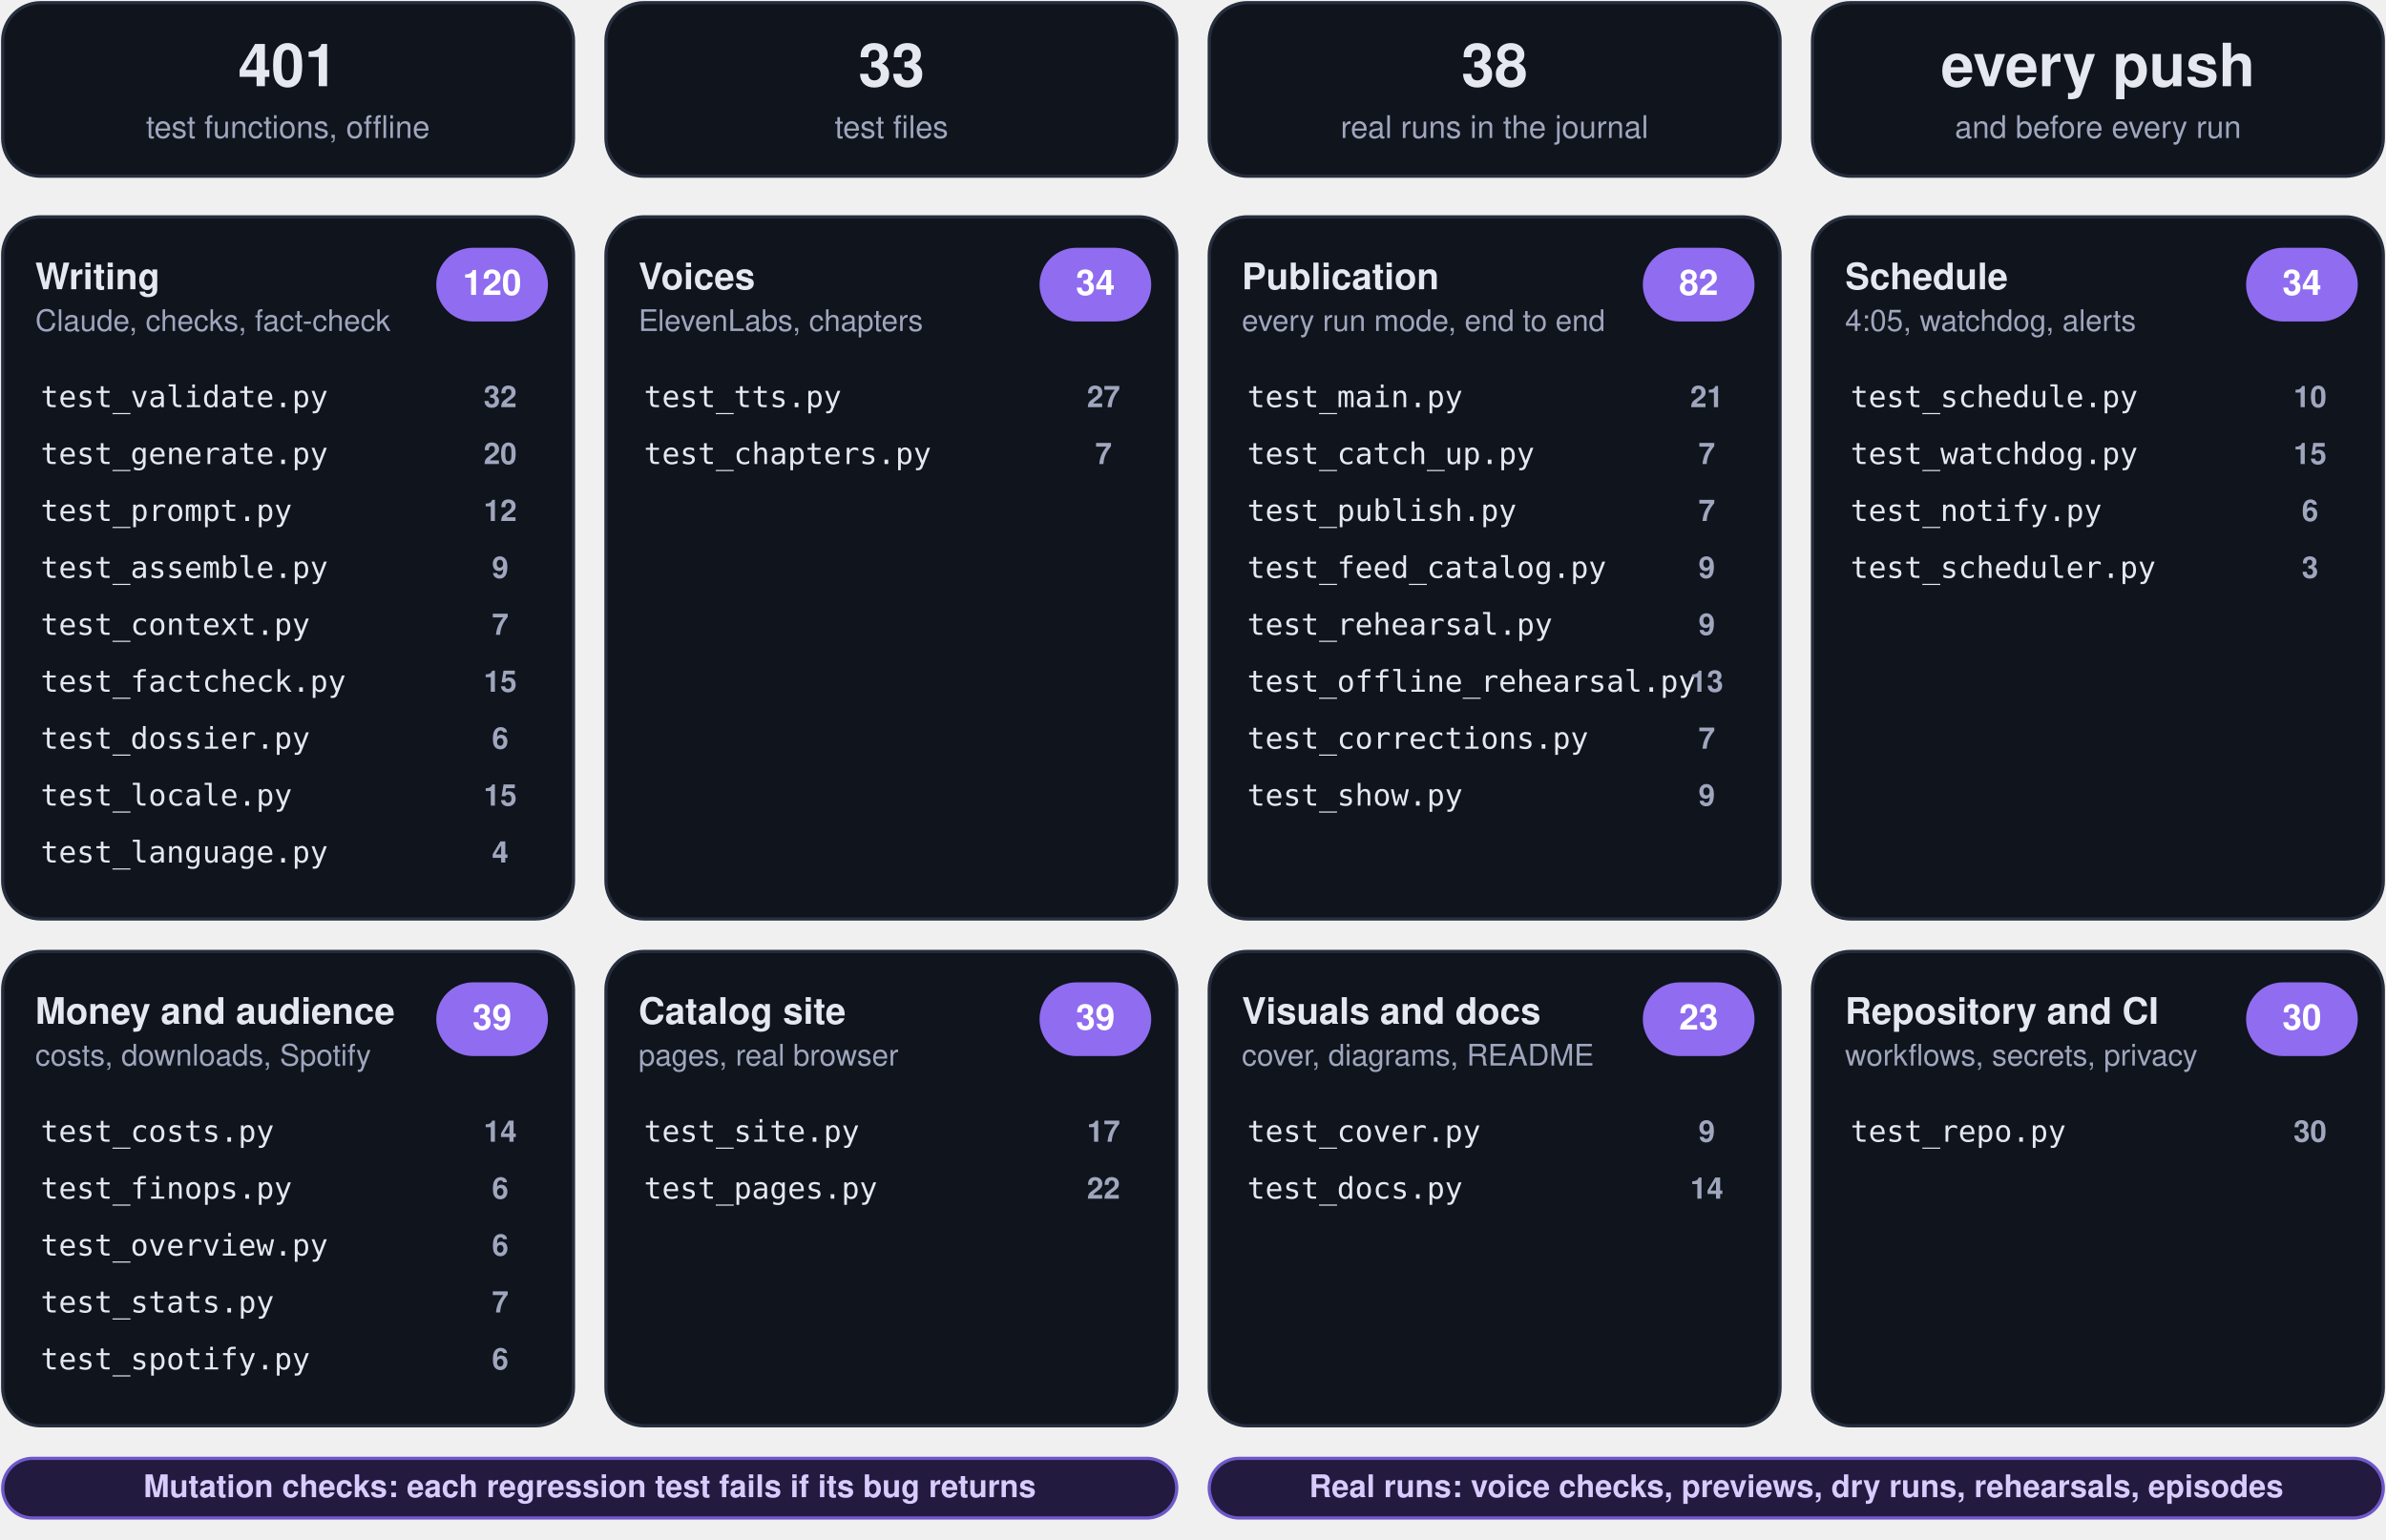
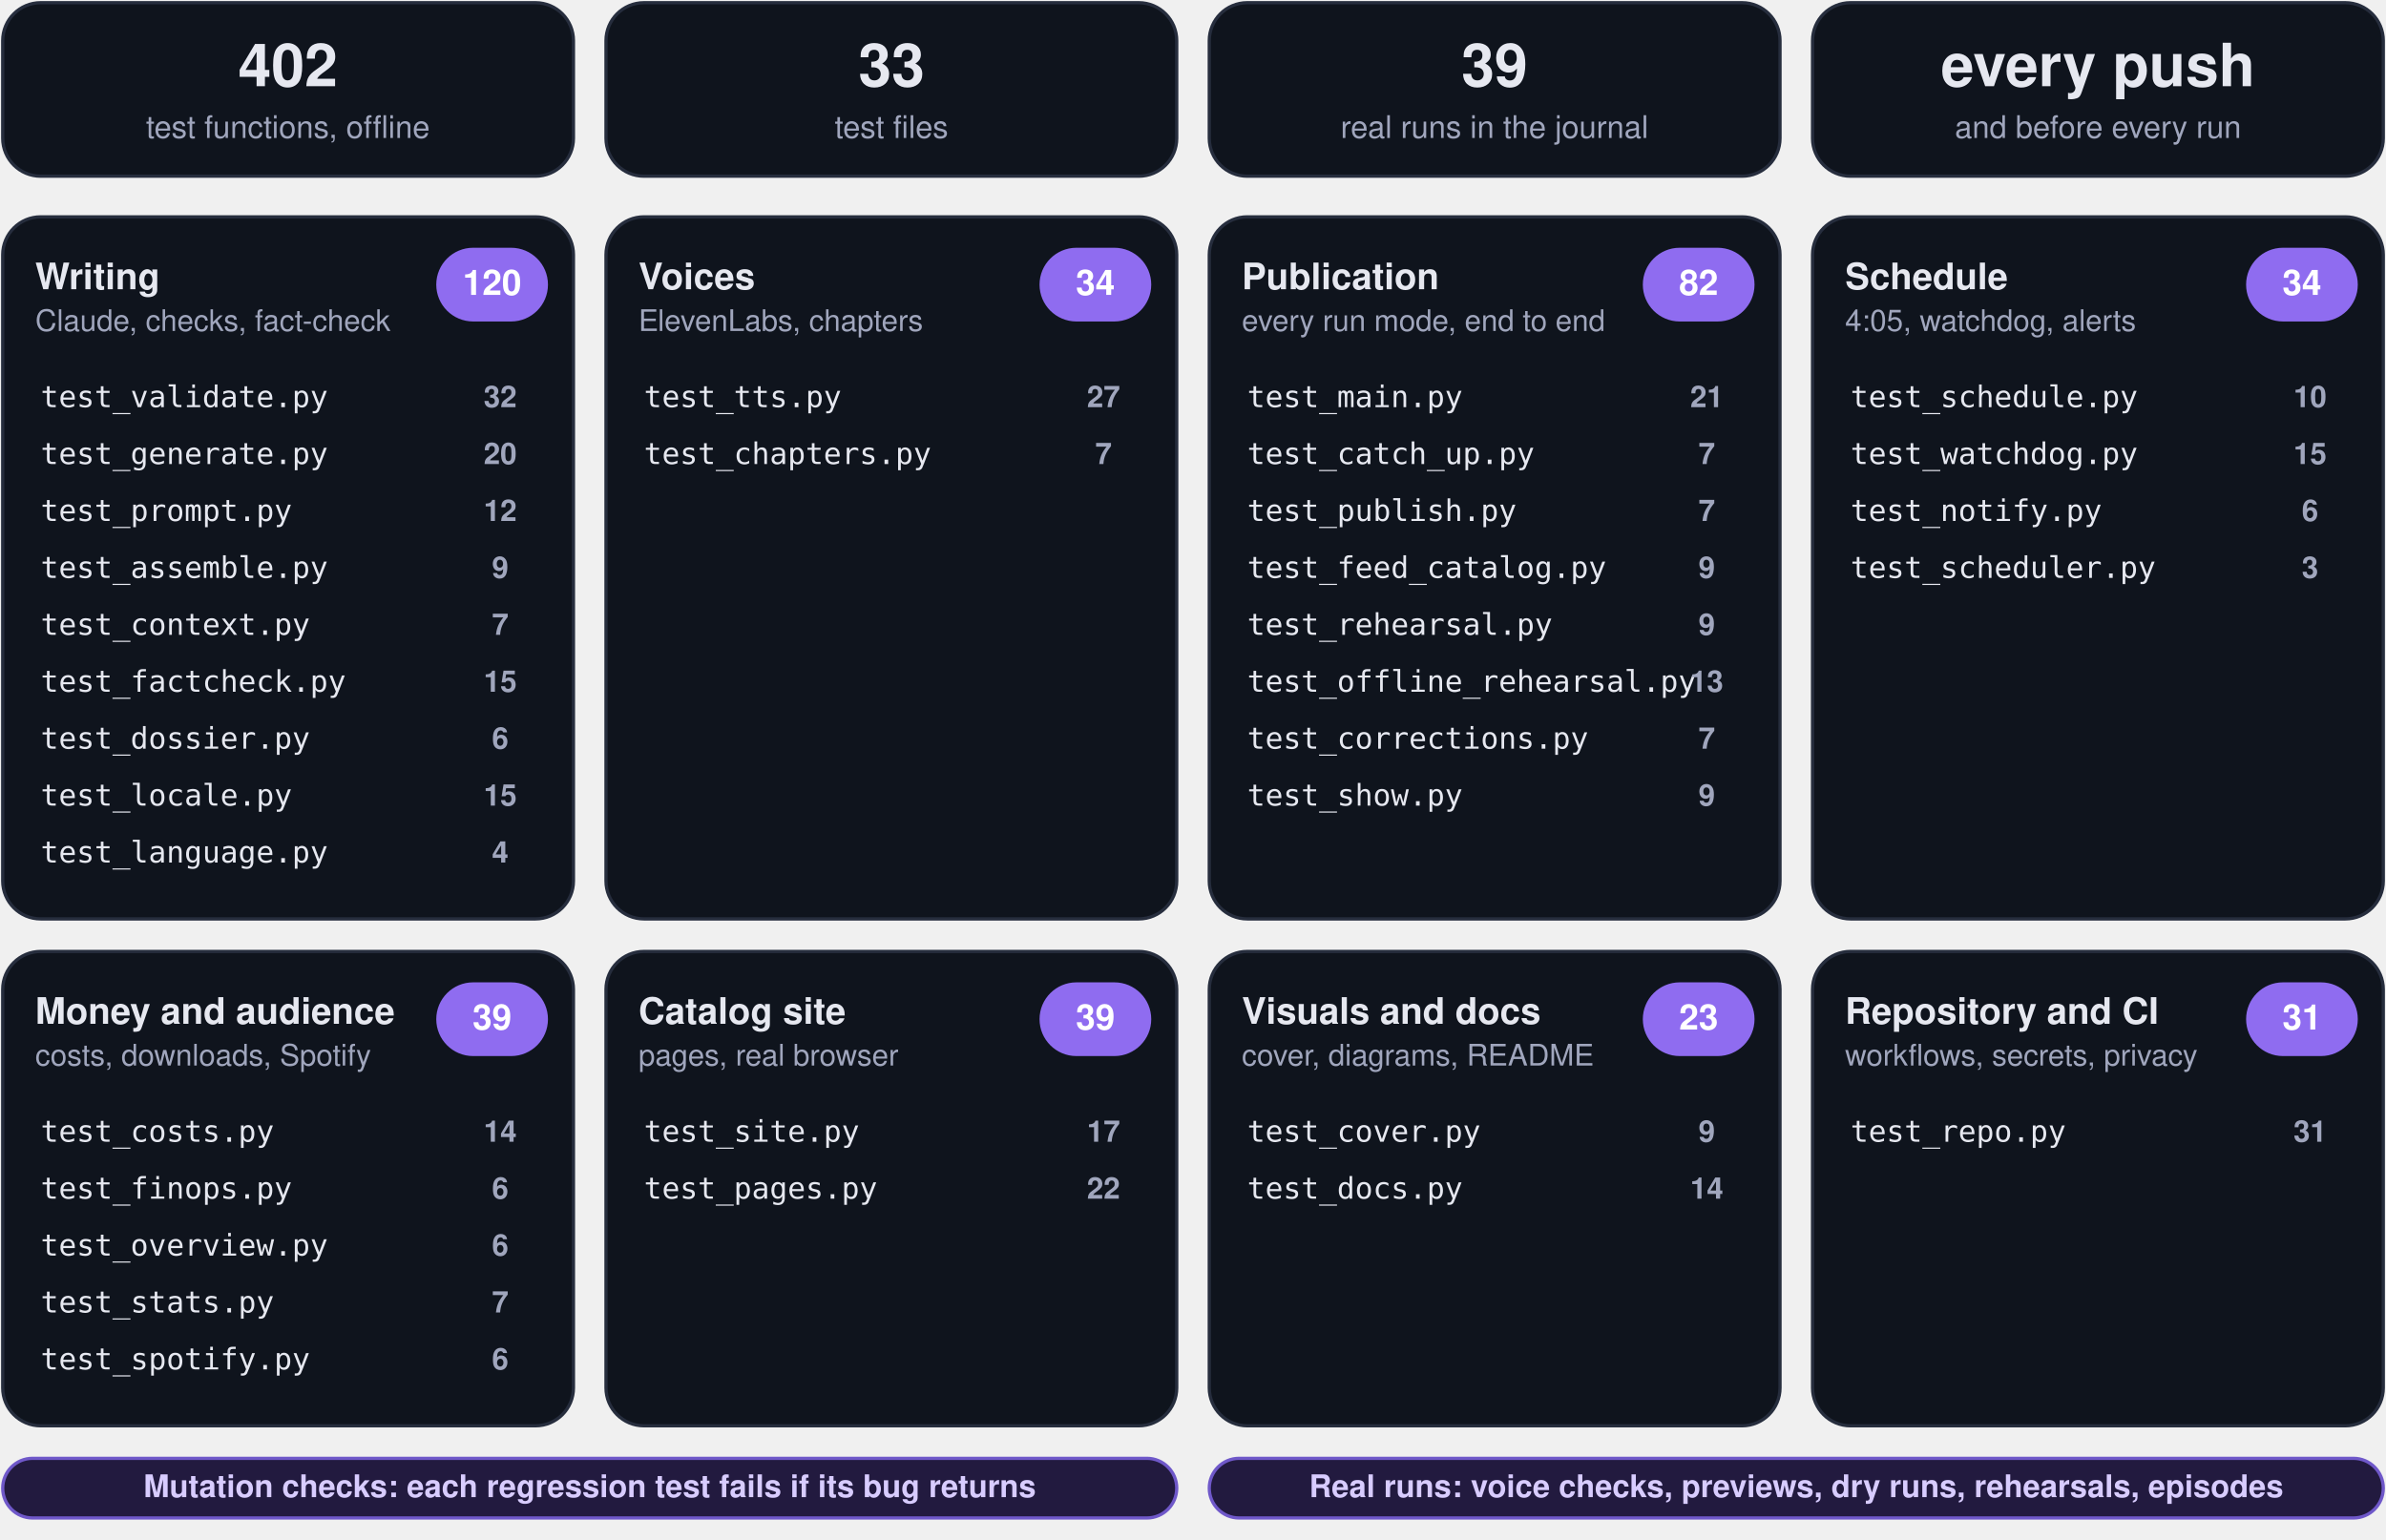
- <svg xmlns="http://www.w3.org/2000/svg" viewBox="0 0 880 568" width="880" height="568" role="img" aria-label="Test plan: 401 offline tests in 33 files">
+ <svg xmlns="http://www.w3.org/2000/svg" viewBox="0 0 880 568" width="880" height="568" role="img" aria-label="Test plan: 402 offline tests in 33 files">
  <g class="box">
    <rect x="1.0" y="1.0" width="210.5" height="64.0" rx="14" fill="#0f141d" stroke="#262d3d" stroke-width="1.2" class="frame" />
-     <text x="106.2" y="31.8" font-family="-apple-system, BlinkMacSystemFont, 'Segoe UI', Helvetica, Arial, sans-serif" font-size="22" font-weight="750" fill="#e6e8f0" text-anchor="middle">401</text>
+     <text x="106.2" y="31.8" font-family="-apple-system, BlinkMacSystemFont, 'Segoe UI', Helvetica, Arial, sans-serif" font-size="22" font-weight="750" fill="#e6e8f0" text-anchor="middle">402</text>
    <text x="106.2" y="50.9" font-family="-apple-system, BlinkMacSystemFont, 'Segoe UI', Helvetica, Arial, sans-serif" font-size="11.5" font-weight="500" fill="#a0a6bd" text-anchor="middle">test functions, offline</text>
  </g>
  <g class="box">
    <rect x="223.5" y="1.0" width="210.5" height="64.0" rx="14" fill="#0f141d" stroke="#262d3d" stroke-width="1.2" class="frame" />
    <text x="328.8" y="31.8" font-family="-apple-system, BlinkMacSystemFont, 'Segoe UI', Helvetica, Arial, sans-serif" font-size="22" font-weight="750" fill="#e6e8f0" text-anchor="middle">33</text>
    <text x="328.8" y="50.9" font-family="-apple-system, BlinkMacSystemFont, 'Segoe UI', Helvetica, Arial, sans-serif" font-size="11.5" font-weight="500" fill="#a0a6bd" text-anchor="middle">test files</text>
  </g>
  <g class="box">
    <rect x="446.0" y="1.0" width="210.5" height="64.0" rx="14" fill="#0f141d" stroke="#262d3d" stroke-width="1.2" class="frame" />
-     <text x="551.2" y="31.8" font-family="-apple-system, BlinkMacSystemFont, 'Segoe UI', Helvetica, Arial, sans-serif" font-size="22" font-weight="750" fill="#e6e8f0" text-anchor="middle">38</text>
+     <text x="551.2" y="31.8" font-family="-apple-system, BlinkMacSystemFont, 'Segoe UI', Helvetica, Arial, sans-serif" font-size="22" font-weight="750" fill="#e6e8f0" text-anchor="middle">39</text>
    <text x="551.2" y="50.9" font-family="-apple-system, BlinkMacSystemFont, 'Segoe UI', Helvetica, Arial, sans-serif" font-size="11.5" font-weight="500" fill="#a0a6bd" text-anchor="middle">real runs in the journal</text>
  </g>
  <g class="box">
    <rect x="668.5" y="1.0" width="210.5" height="64.0" rx="14" fill="#0f141d" stroke="#262d3d" stroke-width="1.2" class="frame" />
    <text x="773.8" y="31.8" font-family="-apple-system, BlinkMacSystemFont, 'Segoe UI', Helvetica, Arial, sans-serif" font-size="22" font-weight="750" fill="#e6e8f0" text-anchor="middle">every push</text>
    <text x="773.8" y="50.9" font-family="-apple-system, BlinkMacSystemFont, 'Segoe UI', Helvetica, Arial, sans-serif" font-size="11.5" font-weight="500" fill="#a0a6bd" text-anchor="middle">and before every run</text>
  </g>
  <rect x="1.0" y="80.0" width="210.5" height="259.0" rx="14" fill="#0f141d" stroke="#262d3d" stroke-width="1.2" />
  <g class="box">
    <rect x="9.0" y="90.0" width="152.5" height="40.0" rx="12" fill="none" stroke="none" stroke-width="1.2" class="frame" />
    <text x="13.0" y="106.7" font-family="-apple-system, BlinkMacSystemFont, 'Segoe UI', Helvetica, Arial, sans-serif" font-size="13.5" font-weight="700" fill="#e6e8f0" text-anchor="start">Writing</text>
    <text x="13.0" y="122.1" font-family="-apple-system, BlinkMacSystemFont, 'Segoe UI', Helvetica, Arial, sans-serif" font-size="11" font-weight="400" fill="#a0a6bd" text-anchor="start">Claude, checks, fact-check</text>
  </g>
  <g class="box">
    <rect x="161.5" y="92.0" width="40.0" height="26.0" rx="13" fill="#8f6cf0" stroke="#8f6cf0" stroke-width="1.2" class="frame" />
    <text x="181.5" y="108.8" font-family="-apple-system, BlinkMacSystemFont, 'Segoe UI', Helvetica, Arial, sans-serif" font-size="13" font-weight="700" fill="#ffffff" text-anchor="middle">120</text>
  </g>
  <g class="box">
    <rect x="11.0" y="138.0" width="190.5" height="18.0" rx="12" fill="none" stroke="none" stroke-width="1.2" class="frame" />
    <text x="15.0" y="150.2" font-family="ui-monospace, SFMono-Regular, Menlo, Consolas, monospace" font-size="11" font-weight="500" fill="#e6e8f0" text-anchor="start">test_validate.py</text>
  </g>
  <g class="box">
    <rect x="167.5" y="138.0" width="34.0" height="18.0" rx="12" fill="none" stroke="none" stroke-width="1.2" class="frame" />
    <text x="184.5" y="150.2" font-family="-apple-system, BlinkMacSystemFont, 'Segoe UI', Helvetica, Arial, sans-serif" font-size="11" font-weight="700" fill="#a0a6bd" text-anchor="middle">32</text>
  </g>
  <g class="box">
    <rect x="11.0" y="159.0" width="190.5" height="18.0" rx="12" fill="none" stroke="none" stroke-width="1.2" class="frame" />
    <text x="15.0" y="171.2" font-family="ui-monospace, SFMono-Regular, Menlo, Consolas, monospace" font-size="11" font-weight="500" fill="#e6e8f0" text-anchor="start">test_generate.py</text>
  </g>
  <g class="box">
    <rect x="167.5" y="159.0" width="34.0" height="18.0" rx="12" fill="none" stroke="none" stroke-width="1.2" class="frame" />
    <text x="184.5" y="171.2" font-family="-apple-system, BlinkMacSystemFont, 'Segoe UI', Helvetica, Arial, sans-serif" font-size="11" font-weight="700" fill="#a0a6bd" text-anchor="middle">20</text>
  </g>
  <g class="box">
    <rect x="11.0" y="180.0" width="190.5" height="18.0" rx="12" fill="none" stroke="none" stroke-width="1.2" class="frame" />
    <text x="15.0" y="192.2" font-family="ui-monospace, SFMono-Regular, Menlo, Consolas, monospace" font-size="11" font-weight="500" fill="#e6e8f0" text-anchor="start">test_prompt.py</text>
  </g>
  <g class="box">
    <rect x="167.5" y="180.0" width="34.0" height="18.0" rx="12" fill="none" stroke="none" stroke-width="1.2" class="frame" />
    <text x="184.5" y="192.2" font-family="-apple-system, BlinkMacSystemFont, 'Segoe UI', Helvetica, Arial, sans-serif" font-size="11" font-weight="700" fill="#a0a6bd" text-anchor="middle">12</text>
  </g>
  <g class="box">
    <rect x="11.0" y="201.0" width="190.5" height="18.0" rx="12" fill="none" stroke="none" stroke-width="1.2" class="frame" />
    <text x="15.0" y="213.2" font-family="ui-monospace, SFMono-Regular, Menlo, Consolas, monospace" font-size="11" font-weight="500" fill="#e6e8f0" text-anchor="start">test_assemble.py</text>
  </g>
  <g class="box">
    <rect x="167.5" y="201.0" width="34.0" height="18.0" rx="12" fill="none" stroke="none" stroke-width="1.2" class="frame" />
    <text x="184.5" y="213.2" font-family="-apple-system, BlinkMacSystemFont, 'Segoe UI', Helvetica, Arial, sans-serif" font-size="11" font-weight="700" fill="#a0a6bd" text-anchor="middle">9</text>
  </g>
  <g class="box">
    <rect x="11.0" y="222.0" width="190.5" height="18.0" rx="12" fill="none" stroke="none" stroke-width="1.2" class="frame" />
    <text x="15.0" y="234.2" font-family="ui-monospace, SFMono-Regular, Menlo, Consolas, monospace" font-size="11" font-weight="500" fill="#e6e8f0" text-anchor="start">test_context.py</text>
  </g>
  <g class="box">
    <rect x="167.5" y="222.0" width="34.0" height="18.0" rx="12" fill="none" stroke="none" stroke-width="1.2" class="frame" />
    <text x="184.5" y="234.2" font-family="-apple-system, BlinkMacSystemFont, 'Segoe UI', Helvetica, Arial, sans-serif" font-size="11" font-weight="700" fill="#a0a6bd" text-anchor="middle">7</text>
  </g>
  <g class="box">
    <rect x="11.0" y="243.0" width="190.5" height="18.0" rx="12" fill="none" stroke="none" stroke-width="1.2" class="frame" />
    <text x="15.0" y="255.2" font-family="ui-monospace, SFMono-Regular, Menlo, Consolas, monospace" font-size="11" font-weight="500" fill="#e6e8f0" text-anchor="start">test_factcheck.py</text>
  </g>
  <g class="box">
    <rect x="167.5" y="243.0" width="34.0" height="18.0" rx="12" fill="none" stroke="none" stroke-width="1.2" class="frame" />
    <text x="184.5" y="255.2" font-family="-apple-system, BlinkMacSystemFont, 'Segoe UI', Helvetica, Arial, sans-serif" font-size="11" font-weight="700" fill="#a0a6bd" text-anchor="middle">15</text>
  </g>
  <g class="box">
    <rect x="11.0" y="264.0" width="190.5" height="18.0" rx="12" fill="none" stroke="none" stroke-width="1.2" class="frame" />
    <text x="15.0" y="276.2" font-family="ui-monospace, SFMono-Regular, Menlo, Consolas, monospace" font-size="11" font-weight="500" fill="#e6e8f0" text-anchor="start">test_dossier.py</text>
  </g>
  <g class="box">
    <rect x="167.5" y="264.0" width="34.0" height="18.0" rx="12" fill="none" stroke="none" stroke-width="1.2" class="frame" />
    <text x="184.5" y="276.2" font-family="-apple-system, BlinkMacSystemFont, 'Segoe UI', Helvetica, Arial, sans-serif" font-size="11" font-weight="700" fill="#a0a6bd" text-anchor="middle">6</text>
  </g>
  <g class="box">
    <rect x="11.0" y="285.0" width="190.5" height="18.0" rx="12" fill="none" stroke="none" stroke-width="1.2" class="frame" />
    <text x="15.0" y="297.2" font-family="ui-monospace, SFMono-Regular, Menlo, Consolas, monospace" font-size="11" font-weight="500" fill="#e6e8f0" text-anchor="start">test_locale.py</text>
  </g>
  <g class="box">
    <rect x="167.5" y="285.0" width="34.0" height="18.0" rx="12" fill="none" stroke="none" stroke-width="1.2" class="frame" />
    <text x="184.5" y="297.2" font-family="-apple-system, BlinkMacSystemFont, 'Segoe UI', Helvetica, Arial, sans-serif" font-size="11" font-weight="700" fill="#a0a6bd" text-anchor="middle">15</text>
  </g>
  <g class="box">
    <rect x="11.0" y="306.0" width="190.5" height="18.0" rx="12" fill="none" stroke="none" stroke-width="1.2" class="frame" />
    <text x="15.0" y="318.2" font-family="ui-monospace, SFMono-Regular, Menlo, Consolas, monospace" font-size="11" font-weight="500" fill="#e6e8f0" text-anchor="start">test_language.py</text>
  </g>
  <g class="box">
    <rect x="167.5" y="306.0" width="34.0" height="18.0" rx="12" fill="none" stroke="none" stroke-width="1.2" class="frame" />
    <text x="184.5" y="318.2" font-family="-apple-system, BlinkMacSystemFont, 'Segoe UI', Helvetica, Arial, sans-serif" font-size="11" font-weight="700" fill="#a0a6bd" text-anchor="middle">4</text>
  </g>
  <rect x="223.5" y="80.0" width="210.5" height="259.0" rx="14" fill="#0f141d" stroke="#262d3d" stroke-width="1.2" />
  <g class="box">
    <rect x="231.5" y="90.0" width="152.5" height="40.0" rx="12" fill="none" stroke="none" stroke-width="1.2" class="frame" />
    <text x="235.5" y="106.7" font-family="-apple-system, BlinkMacSystemFont, 'Segoe UI', Helvetica, Arial, sans-serif" font-size="13.5" font-weight="700" fill="#e6e8f0" text-anchor="start">Voices</text>
    <text x="235.5" y="122.1" font-family="-apple-system, BlinkMacSystemFont, 'Segoe UI', Helvetica, Arial, sans-serif" font-size="11" font-weight="400" fill="#a0a6bd" text-anchor="start">ElevenLabs, chapters</text>
  </g>
  <g class="box">
    <rect x="384.0" y="92.0" width="40.0" height="26.0" rx="13" fill="#8f6cf0" stroke="#8f6cf0" stroke-width="1.2" class="frame" />
    <text x="404.0" y="108.8" font-family="-apple-system, BlinkMacSystemFont, 'Segoe UI', Helvetica, Arial, sans-serif" font-size="13" font-weight="700" fill="#ffffff" text-anchor="middle">34</text>
  </g>
  <g class="box">
    <rect x="233.5" y="138.0" width="190.5" height="18.0" rx="12" fill="none" stroke="none" stroke-width="1.2" class="frame" />
    <text x="237.5" y="150.2" font-family="ui-monospace, SFMono-Regular, Menlo, Consolas, monospace" font-size="11" font-weight="500" fill="#e6e8f0" text-anchor="start">test_tts.py</text>
  </g>
  <g class="box">
    <rect x="390.0" y="138.0" width="34.0" height="18.0" rx="12" fill="none" stroke="none" stroke-width="1.2" class="frame" />
    <text x="407.0" y="150.2" font-family="-apple-system, BlinkMacSystemFont, 'Segoe UI', Helvetica, Arial, sans-serif" font-size="11" font-weight="700" fill="#a0a6bd" text-anchor="middle">27</text>
  </g>
  <g class="box">
    <rect x="233.5" y="159.0" width="190.5" height="18.0" rx="12" fill="none" stroke="none" stroke-width="1.2" class="frame" />
    <text x="237.5" y="171.2" font-family="ui-monospace, SFMono-Regular, Menlo, Consolas, monospace" font-size="11" font-weight="500" fill="#e6e8f0" text-anchor="start">test_chapters.py</text>
  </g>
  <g class="box">
    <rect x="390.0" y="159.0" width="34.0" height="18.0" rx="12" fill="none" stroke="none" stroke-width="1.2" class="frame" />
    <text x="407.0" y="171.2" font-family="-apple-system, BlinkMacSystemFont, 'Segoe UI', Helvetica, Arial, sans-serif" font-size="11" font-weight="700" fill="#a0a6bd" text-anchor="middle">7</text>
  </g>
  <rect x="446.0" y="80.0" width="210.5" height="259.0" rx="14" fill="#0f141d" stroke="#262d3d" stroke-width="1.2" />
  <g class="box">
    <rect x="454.0" y="90.0" width="152.5" height="40.0" rx="12" fill="none" stroke="none" stroke-width="1.2" class="frame" />
    <text x="458.0" y="106.7" font-family="-apple-system, BlinkMacSystemFont, 'Segoe UI', Helvetica, Arial, sans-serif" font-size="13.5" font-weight="700" fill="#e6e8f0" text-anchor="start">Publication</text>
    <text x="458.0" y="122.1" font-family="-apple-system, BlinkMacSystemFont, 'Segoe UI', Helvetica, Arial, sans-serif" font-size="11" font-weight="400" fill="#a0a6bd" text-anchor="start">every run mode, end to end</text>
  </g>
  <g class="box">
    <rect x="606.5" y="92.0" width="40.0" height="26.0" rx="13" fill="#8f6cf0" stroke="#8f6cf0" stroke-width="1.2" class="frame" />
    <text x="626.5" y="108.8" font-family="-apple-system, BlinkMacSystemFont, 'Segoe UI', Helvetica, Arial, sans-serif" font-size="13" font-weight="700" fill="#ffffff" text-anchor="middle">82</text>
  </g>
  <g class="box">
    <rect x="456.0" y="138.0" width="190.5" height="18.0" rx="12" fill="none" stroke="none" stroke-width="1.2" class="frame" />
    <text x="460.0" y="150.2" font-family="ui-monospace, SFMono-Regular, Menlo, Consolas, monospace" font-size="11" font-weight="500" fill="#e6e8f0" text-anchor="start">test_main.py</text>
  </g>
  <g class="box">
    <rect x="612.5" y="138.0" width="34.0" height="18.0" rx="12" fill="none" stroke="none" stroke-width="1.2" class="frame" />
    <text x="629.5" y="150.2" font-family="-apple-system, BlinkMacSystemFont, 'Segoe UI', Helvetica, Arial, sans-serif" font-size="11" font-weight="700" fill="#a0a6bd" text-anchor="middle">21</text>
  </g>
  <g class="box">
    <rect x="456.0" y="159.0" width="190.5" height="18.0" rx="12" fill="none" stroke="none" stroke-width="1.2" class="frame" />
    <text x="460.0" y="171.2" font-family="ui-monospace, SFMono-Regular, Menlo, Consolas, monospace" font-size="11" font-weight="500" fill="#e6e8f0" text-anchor="start">test_catch_up.py</text>
  </g>
  <g class="box">
    <rect x="612.5" y="159.0" width="34.0" height="18.0" rx="12" fill="none" stroke="none" stroke-width="1.2" class="frame" />
    <text x="629.5" y="171.2" font-family="-apple-system, BlinkMacSystemFont, 'Segoe UI', Helvetica, Arial, sans-serif" font-size="11" font-weight="700" fill="#a0a6bd" text-anchor="middle">7</text>
  </g>
  <g class="box">
    <rect x="456.0" y="180.0" width="190.5" height="18.0" rx="12" fill="none" stroke="none" stroke-width="1.2" class="frame" />
    <text x="460.0" y="192.2" font-family="ui-monospace, SFMono-Regular, Menlo, Consolas, monospace" font-size="11" font-weight="500" fill="#e6e8f0" text-anchor="start">test_publish.py</text>
  </g>
  <g class="box">
    <rect x="612.5" y="180.0" width="34.0" height="18.0" rx="12" fill="none" stroke="none" stroke-width="1.2" class="frame" />
    <text x="629.5" y="192.2" font-family="-apple-system, BlinkMacSystemFont, 'Segoe UI', Helvetica, Arial, sans-serif" font-size="11" font-weight="700" fill="#a0a6bd" text-anchor="middle">7</text>
  </g>
  <g class="box">
    <rect x="456.0" y="201.0" width="190.5" height="18.0" rx="12" fill="none" stroke="none" stroke-width="1.2" class="frame" />
    <text x="460.0" y="213.2" font-family="ui-monospace, SFMono-Regular, Menlo, Consolas, monospace" font-size="11" font-weight="500" fill="#e6e8f0" text-anchor="start">test_feed_catalog.py</text>
  </g>
  <g class="box">
    <rect x="612.5" y="201.0" width="34.0" height="18.0" rx="12" fill="none" stroke="none" stroke-width="1.2" class="frame" />
    <text x="629.5" y="213.2" font-family="-apple-system, BlinkMacSystemFont, 'Segoe UI', Helvetica, Arial, sans-serif" font-size="11" font-weight="700" fill="#a0a6bd" text-anchor="middle">9</text>
  </g>
  <g class="box">
    <rect x="456.0" y="222.0" width="190.5" height="18.0" rx="12" fill="none" stroke="none" stroke-width="1.2" class="frame" />
    <text x="460.0" y="234.2" font-family="ui-monospace, SFMono-Regular, Menlo, Consolas, monospace" font-size="11" font-weight="500" fill="#e6e8f0" text-anchor="start">test_rehearsal.py</text>
  </g>
  <g class="box">
    <rect x="612.5" y="222.0" width="34.0" height="18.0" rx="12" fill="none" stroke="none" stroke-width="1.2" class="frame" />
    <text x="629.5" y="234.2" font-family="-apple-system, BlinkMacSystemFont, 'Segoe UI', Helvetica, Arial, sans-serif" font-size="11" font-weight="700" fill="#a0a6bd" text-anchor="middle">9</text>
  </g>
  <g class="box">
    <rect x="456.0" y="243.0" width="190.5" height="18.0" rx="12" fill="none" stroke="none" stroke-width="1.2" class="frame" />
    <text x="460.0" y="255.2" font-family="ui-monospace, SFMono-Regular, Menlo, Consolas, monospace" font-size="11" font-weight="500" fill="#e6e8f0" text-anchor="start">test_offline_rehearsal.py</text>
  </g>
  <g class="box">
    <rect x="612.5" y="243.0" width="34.0" height="18.0" rx="12" fill="none" stroke="none" stroke-width="1.2" class="frame" />
    <text x="629.5" y="255.2" font-family="-apple-system, BlinkMacSystemFont, 'Segoe UI', Helvetica, Arial, sans-serif" font-size="11" font-weight="700" fill="#a0a6bd" text-anchor="middle">13</text>
  </g>
  <g class="box">
    <rect x="456.0" y="264.0" width="190.5" height="18.0" rx="12" fill="none" stroke="none" stroke-width="1.2" class="frame" />
    <text x="460.0" y="276.2" font-family="ui-monospace, SFMono-Regular, Menlo, Consolas, monospace" font-size="11" font-weight="500" fill="#e6e8f0" text-anchor="start">test_corrections.py</text>
  </g>
  <g class="box">
    <rect x="612.5" y="264.0" width="34.0" height="18.0" rx="12" fill="none" stroke="none" stroke-width="1.2" class="frame" />
    <text x="629.5" y="276.2" font-family="-apple-system, BlinkMacSystemFont, 'Segoe UI', Helvetica, Arial, sans-serif" font-size="11" font-weight="700" fill="#a0a6bd" text-anchor="middle">7</text>
  </g>
  <g class="box">
    <rect x="456.0" y="285.0" width="190.5" height="18.0" rx="12" fill="none" stroke="none" stroke-width="1.2" class="frame" />
    <text x="460.0" y="297.2" font-family="ui-monospace, SFMono-Regular, Menlo, Consolas, monospace" font-size="11" font-weight="500" fill="#e6e8f0" text-anchor="start">test_show.py</text>
  </g>
  <g class="box">
    <rect x="612.5" y="285.0" width="34.0" height="18.0" rx="12" fill="none" stroke="none" stroke-width="1.2" class="frame" />
    <text x="629.5" y="297.2" font-family="-apple-system, BlinkMacSystemFont, 'Segoe UI', Helvetica, Arial, sans-serif" font-size="11" font-weight="700" fill="#a0a6bd" text-anchor="middle">9</text>
  </g>
  <rect x="668.5" y="80.0" width="210.5" height="259.0" rx="14" fill="#0f141d" stroke="#262d3d" stroke-width="1.2" />
  <g class="box">
    <rect x="676.5" y="90.0" width="152.5" height="40.0" rx="12" fill="none" stroke="none" stroke-width="1.2" class="frame" />
    <text x="680.5" y="106.7" font-family="-apple-system, BlinkMacSystemFont, 'Segoe UI', Helvetica, Arial, sans-serif" font-size="13.5" font-weight="700" fill="#e6e8f0" text-anchor="start">Schedule</text>
    <text x="680.5" y="122.1" font-family="-apple-system, BlinkMacSystemFont, 'Segoe UI', Helvetica, Arial, sans-serif" font-size="11" font-weight="400" fill="#a0a6bd" text-anchor="start">4:05, watchdog, alerts</text>
  </g>
  <g class="box">
    <rect x="829.0" y="92.0" width="40.0" height="26.0" rx="13" fill="#8f6cf0" stroke="#8f6cf0" stroke-width="1.2" class="frame" />
    <text x="849.0" y="108.8" font-family="-apple-system, BlinkMacSystemFont, 'Segoe UI', Helvetica, Arial, sans-serif" font-size="13" font-weight="700" fill="#ffffff" text-anchor="middle">34</text>
  </g>
  <g class="box">
    <rect x="678.5" y="138.0" width="190.5" height="18.0" rx="12" fill="none" stroke="none" stroke-width="1.2" class="frame" />
    <text x="682.5" y="150.2" font-family="ui-monospace, SFMono-Regular, Menlo, Consolas, monospace" font-size="11" font-weight="500" fill="#e6e8f0" text-anchor="start">test_schedule.py</text>
  </g>
  <g class="box">
    <rect x="835.0" y="138.0" width="34.0" height="18.0" rx="12" fill="none" stroke="none" stroke-width="1.2" class="frame" />
    <text x="852.0" y="150.2" font-family="-apple-system, BlinkMacSystemFont, 'Segoe UI', Helvetica, Arial, sans-serif" font-size="11" font-weight="700" fill="#a0a6bd" text-anchor="middle">10</text>
  </g>
  <g class="box">
    <rect x="678.5" y="159.0" width="190.5" height="18.0" rx="12" fill="none" stroke="none" stroke-width="1.2" class="frame" />
    <text x="682.5" y="171.2" font-family="ui-monospace, SFMono-Regular, Menlo, Consolas, monospace" font-size="11" font-weight="500" fill="#e6e8f0" text-anchor="start">test_watchdog.py</text>
  </g>
  <g class="box">
    <rect x="835.0" y="159.0" width="34.0" height="18.0" rx="12" fill="none" stroke="none" stroke-width="1.2" class="frame" />
    <text x="852.0" y="171.2" font-family="-apple-system, BlinkMacSystemFont, 'Segoe UI', Helvetica, Arial, sans-serif" font-size="11" font-weight="700" fill="#a0a6bd" text-anchor="middle">15</text>
  </g>
  <g class="box">
    <rect x="678.5" y="180.0" width="190.5" height="18.0" rx="12" fill="none" stroke="none" stroke-width="1.2" class="frame" />
    <text x="682.5" y="192.2" font-family="ui-monospace, SFMono-Regular, Menlo, Consolas, monospace" font-size="11" font-weight="500" fill="#e6e8f0" text-anchor="start">test_notify.py</text>
  </g>
  <g class="box">
    <rect x="835.0" y="180.0" width="34.0" height="18.0" rx="12" fill="none" stroke="none" stroke-width="1.2" class="frame" />
    <text x="852.0" y="192.2" font-family="-apple-system, BlinkMacSystemFont, 'Segoe UI', Helvetica, Arial, sans-serif" font-size="11" font-weight="700" fill="#a0a6bd" text-anchor="middle">6</text>
  </g>
  <g class="box">
    <rect x="678.5" y="201.0" width="190.5" height="18.0" rx="12" fill="none" stroke="none" stroke-width="1.2" class="frame" />
    <text x="682.5" y="213.2" font-family="ui-monospace, SFMono-Regular, Menlo, Consolas, monospace" font-size="11" font-weight="500" fill="#e6e8f0" text-anchor="start">test_scheduler.py</text>
  </g>
  <g class="box">
    <rect x="835.0" y="201.0" width="34.0" height="18.0" rx="12" fill="none" stroke="none" stroke-width="1.2" class="frame" />
    <text x="852.0" y="213.2" font-family="-apple-system, BlinkMacSystemFont, 'Segoe UI', Helvetica, Arial, sans-serif" font-size="11" font-weight="700" fill="#a0a6bd" text-anchor="middle">3</text>
  </g>
  <rect x="1.0" y="351.0" width="210.5" height="175.0" rx="14" fill="#0f141d" stroke="#262d3d" stroke-width="1.2" />
  <g class="box">
    <rect x="9.0" y="361.0" width="152.5" height="40.0" rx="12" fill="none" stroke="none" stroke-width="1.2" class="frame" />
    <text x="13.0" y="377.7" font-family="-apple-system, BlinkMacSystemFont, 'Segoe UI', Helvetica, Arial, sans-serif" font-size="13.5" font-weight="700" fill="#e6e8f0" text-anchor="start">Money and audience</text>
    <text x="13.0" y="393.1" font-family="-apple-system, BlinkMacSystemFont, 'Segoe UI', Helvetica, Arial, sans-serif" font-size="11" font-weight="400" fill="#a0a6bd" text-anchor="start">costs, downloads, Spotify</text>
  </g>
  <g class="box">
    <rect x="161.5" y="363.0" width="40.0" height="26.0" rx="13" fill="#8f6cf0" stroke="#8f6cf0" stroke-width="1.2" class="frame" />
    <text x="181.5" y="379.8" font-family="-apple-system, BlinkMacSystemFont, 'Segoe UI', Helvetica, Arial, sans-serif" font-size="13" font-weight="700" fill="#ffffff" text-anchor="middle">39</text>
  </g>
  <g class="box">
    <rect x="11.0" y="409.0" width="190.5" height="18.0" rx="12" fill="none" stroke="none" stroke-width="1.2" class="frame" />
    <text x="15.0" y="421.2" font-family="ui-monospace, SFMono-Regular, Menlo, Consolas, monospace" font-size="11" font-weight="500" fill="#e6e8f0" text-anchor="start">test_costs.py</text>
  </g>
  <g class="box">
    <rect x="167.5" y="409.0" width="34.0" height="18.0" rx="12" fill="none" stroke="none" stroke-width="1.2" class="frame" />
    <text x="184.5" y="421.2" font-family="-apple-system, BlinkMacSystemFont, 'Segoe UI', Helvetica, Arial, sans-serif" font-size="11" font-weight="700" fill="#a0a6bd" text-anchor="middle">14</text>
  </g>
  <g class="box">
    <rect x="11.0" y="430.0" width="190.5" height="18.0" rx="12" fill="none" stroke="none" stroke-width="1.2" class="frame" />
    <text x="15.0" y="442.2" font-family="ui-monospace, SFMono-Regular, Menlo, Consolas, monospace" font-size="11" font-weight="500" fill="#e6e8f0" text-anchor="start">test_finops.py</text>
  </g>
  <g class="box">
    <rect x="167.5" y="430.0" width="34.0" height="18.0" rx="12" fill="none" stroke="none" stroke-width="1.2" class="frame" />
    <text x="184.5" y="442.2" font-family="-apple-system, BlinkMacSystemFont, 'Segoe UI', Helvetica, Arial, sans-serif" font-size="11" font-weight="700" fill="#a0a6bd" text-anchor="middle">6</text>
  </g>
  <g class="box">
    <rect x="11.0" y="451.0" width="190.5" height="18.0" rx="12" fill="none" stroke="none" stroke-width="1.2" class="frame" />
    <text x="15.0" y="463.2" font-family="ui-monospace, SFMono-Regular, Menlo, Consolas, monospace" font-size="11" font-weight="500" fill="#e6e8f0" text-anchor="start">test_overview.py</text>
  </g>
  <g class="box">
    <rect x="167.5" y="451.0" width="34.0" height="18.0" rx="12" fill="none" stroke="none" stroke-width="1.2" class="frame" />
    <text x="184.5" y="463.2" font-family="-apple-system, BlinkMacSystemFont, 'Segoe UI', Helvetica, Arial, sans-serif" font-size="11" font-weight="700" fill="#a0a6bd" text-anchor="middle">6</text>
  </g>
  <g class="box">
    <rect x="11.0" y="472.0" width="190.5" height="18.0" rx="12" fill="none" stroke="none" stroke-width="1.2" class="frame" />
    <text x="15.0" y="484.2" font-family="ui-monospace, SFMono-Regular, Menlo, Consolas, monospace" font-size="11" font-weight="500" fill="#e6e8f0" text-anchor="start">test_stats.py</text>
  </g>
  <g class="box">
    <rect x="167.5" y="472.0" width="34.0" height="18.0" rx="12" fill="none" stroke="none" stroke-width="1.2" class="frame" />
    <text x="184.5" y="484.2" font-family="-apple-system, BlinkMacSystemFont, 'Segoe UI', Helvetica, Arial, sans-serif" font-size="11" font-weight="700" fill="#a0a6bd" text-anchor="middle">7</text>
  </g>
  <g class="box">
    <rect x="11.0" y="493.0" width="190.5" height="18.0" rx="12" fill="none" stroke="none" stroke-width="1.2" class="frame" />
    <text x="15.0" y="505.2" font-family="ui-monospace, SFMono-Regular, Menlo, Consolas, monospace" font-size="11" font-weight="500" fill="#e6e8f0" text-anchor="start">test_spotify.py</text>
  </g>
  <g class="box">
    <rect x="167.5" y="493.0" width="34.0" height="18.0" rx="12" fill="none" stroke="none" stroke-width="1.2" class="frame" />
    <text x="184.5" y="505.2" font-family="-apple-system, BlinkMacSystemFont, 'Segoe UI', Helvetica, Arial, sans-serif" font-size="11" font-weight="700" fill="#a0a6bd" text-anchor="middle">6</text>
  </g>
  <rect x="223.5" y="351.0" width="210.5" height="175.0" rx="14" fill="#0f141d" stroke="#262d3d" stroke-width="1.2" />
  <g class="box">
    <rect x="231.5" y="361.0" width="152.5" height="40.0" rx="12" fill="none" stroke="none" stroke-width="1.2" class="frame" />
    <text x="235.5" y="377.7" font-family="-apple-system, BlinkMacSystemFont, 'Segoe UI', Helvetica, Arial, sans-serif" font-size="13.5" font-weight="700" fill="#e6e8f0" text-anchor="start">Catalog site</text>
    <text x="235.5" y="393.1" font-family="-apple-system, BlinkMacSystemFont, 'Segoe UI', Helvetica, Arial, sans-serif" font-size="11" font-weight="400" fill="#a0a6bd" text-anchor="start">pages, real browser</text>
  </g>
  <g class="box">
    <rect x="384.0" y="363.0" width="40.0" height="26.0" rx="13" fill="#8f6cf0" stroke="#8f6cf0" stroke-width="1.2" class="frame" />
    <text x="404.0" y="379.8" font-family="-apple-system, BlinkMacSystemFont, 'Segoe UI', Helvetica, Arial, sans-serif" font-size="13" font-weight="700" fill="#ffffff" text-anchor="middle">39</text>
  </g>
  <g class="box">
    <rect x="233.5" y="409.0" width="190.5" height="18.0" rx="12" fill="none" stroke="none" stroke-width="1.2" class="frame" />
    <text x="237.5" y="421.2" font-family="ui-monospace, SFMono-Regular, Menlo, Consolas, monospace" font-size="11" font-weight="500" fill="#e6e8f0" text-anchor="start">test_site.py</text>
  </g>
  <g class="box">
    <rect x="390.0" y="409.0" width="34.0" height="18.0" rx="12" fill="none" stroke="none" stroke-width="1.2" class="frame" />
    <text x="407.0" y="421.2" font-family="-apple-system, BlinkMacSystemFont, 'Segoe UI', Helvetica, Arial, sans-serif" font-size="11" font-weight="700" fill="#a0a6bd" text-anchor="middle">17</text>
  </g>
  <g class="box">
    <rect x="233.5" y="430.0" width="190.5" height="18.0" rx="12" fill="none" stroke="none" stroke-width="1.2" class="frame" />
    <text x="237.5" y="442.2" font-family="ui-monospace, SFMono-Regular, Menlo, Consolas, monospace" font-size="11" font-weight="500" fill="#e6e8f0" text-anchor="start">test_pages.py</text>
  </g>
  <g class="box">
    <rect x="390.0" y="430.0" width="34.0" height="18.0" rx="12" fill="none" stroke="none" stroke-width="1.2" class="frame" />
    <text x="407.0" y="442.2" font-family="-apple-system, BlinkMacSystemFont, 'Segoe UI', Helvetica, Arial, sans-serif" font-size="11" font-weight="700" fill="#a0a6bd" text-anchor="middle">22</text>
  </g>
  <rect x="446.0" y="351.0" width="210.5" height="175.0" rx="14" fill="#0f141d" stroke="#262d3d" stroke-width="1.2" />
  <g class="box">
    <rect x="454.0" y="361.0" width="152.5" height="40.0" rx="12" fill="none" stroke="none" stroke-width="1.2" class="frame" />
    <text x="458.0" y="377.7" font-family="-apple-system, BlinkMacSystemFont, 'Segoe UI', Helvetica, Arial, sans-serif" font-size="13.5" font-weight="700" fill="#e6e8f0" text-anchor="start">Visuals and docs</text>
    <text x="458.0" y="393.1" font-family="-apple-system, BlinkMacSystemFont, 'Segoe UI', Helvetica, Arial, sans-serif" font-size="11" font-weight="400" fill="#a0a6bd" text-anchor="start">cover, diagrams, README</text>
  </g>
  <g class="box">
    <rect x="606.5" y="363.0" width="40.0" height="26.0" rx="13" fill="#8f6cf0" stroke="#8f6cf0" stroke-width="1.2" class="frame" />
    <text x="626.5" y="379.8" font-family="-apple-system, BlinkMacSystemFont, 'Segoe UI', Helvetica, Arial, sans-serif" font-size="13" font-weight="700" fill="#ffffff" text-anchor="middle">23</text>
  </g>
  <g class="box">
    <rect x="456.0" y="409.0" width="190.5" height="18.0" rx="12" fill="none" stroke="none" stroke-width="1.2" class="frame" />
    <text x="460.0" y="421.2" font-family="ui-monospace, SFMono-Regular, Menlo, Consolas, monospace" font-size="11" font-weight="500" fill="#e6e8f0" text-anchor="start">test_cover.py</text>
  </g>
  <g class="box">
    <rect x="612.5" y="409.0" width="34.0" height="18.0" rx="12" fill="none" stroke="none" stroke-width="1.2" class="frame" />
    <text x="629.5" y="421.2" font-family="-apple-system, BlinkMacSystemFont, 'Segoe UI', Helvetica, Arial, sans-serif" font-size="11" font-weight="700" fill="#a0a6bd" text-anchor="middle">9</text>
  </g>
  <g class="box">
    <rect x="456.0" y="430.0" width="190.5" height="18.0" rx="12" fill="none" stroke="none" stroke-width="1.2" class="frame" />
    <text x="460.0" y="442.2" font-family="ui-monospace, SFMono-Regular, Menlo, Consolas, monospace" font-size="11" font-weight="500" fill="#e6e8f0" text-anchor="start">test_docs.py</text>
  </g>
  <g class="box">
    <rect x="612.5" y="430.0" width="34.0" height="18.0" rx="12" fill="none" stroke="none" stroke-width="1.2" class="frame" />
    <text x="629.5" y="442.2" font-family="-apple-system, BlinkMacSystemFont, 'Segoe UI', Helvetica, Arial, sans-serif" font-size="11" font-weight="700" fill="#a0a6bd" text-anchor="middle">14</text>
  </g>
  <rect x="668.5" y="351.0" width="210.5" height="175.0" rx="14" fill="#0f141d" stroke="#262d3d" stroke-width="1.2" />
  <g class="box">
    <rect x="676.5" y="361.0" width="152.5" height="40.0" rx="12" fill="none" stroke="none" stroke-width="1.2" class="frame" />
    <text x="680.5" y="377.7" font-family="-apple-system, BlinkMacSystemFont, 'Segoe UI', Helvetica, Arial, sans-serif" font-size="13.5" font-weight="700" fill="#e6e8f0" text-anchor="start">Repository and CI</text>
    <text x="680.5" y="393.1" font-family="-apple-system, BlinkMacSystemFont, 'Segoe UI', Helvetica, Arial, sans-serif" font-size="11" font-weight="400" fill="#a0a6bd" text-anchor="start">workflows, secrets, privacy</text>
  </g>
  <g class="box">
    <rect x="829.0" y="363.0" width="40.0" height="26.0" rx="13" fill="#8f6cf0" stroke="#8f6cf0" stroke-width="1.2" class="frame" />
-     <text x="849.0" y="379.8" font-family="-apple-system, BlinkMacSystemFont, 'Segoe UI', Helvetica, Arial, sans-serif" font-size="13" font-weight="700" fill="#ffffff" text-anchor="middle">30</text>
+     <text x="849.0" y="379.8" font-family="-apple-system, BlinkMacSystemFont, 'Segoe UI', Helvetica, Arial, sans-serif" font-size="13" font-weight="700" fill="#ffffff" text-anchor="middle">31</text>
  </g>
  <g class="box">
    <rect x="678.5" y="409.0" width="190.5" height="18.0" rx="12" fill="none" stroke="none" stroke-width="1.2" class="frame" />
    <text x="682.5" y="421.2" font-family="ui-monospace, SFMono-Regular, Menlo, Consolas, monospace" font-size="11" font-weight="500" fill="#e6e8f0" text-anchor="start">test_repo.py</text>
  </g>
  <g class="box">
    <rect x="835.0" y="409.0" width="34.0" height="18.0" rx="12" fill="none" stroke="none" stroke-width="1.2" class="frame" />
-     <text x="852.0" y="421.2" font-family="-apple-system, BlinkMacSystemFont, 'Segoe UI', Helvetica, Arial, sans-serif" font-size="11" font-weight="700" fill="#a0a6bd" text-anchor="middle">30</text>
+     <text x="852.0" y="421.2" font-family="-apple-system, BlinkMacSystemFont, 'Segoe UI', Helvetica, Arial, sans-serif" font-size="11" font-weight="700" fill="#a0a6bd" text-anchor="middle">31</text>
  </g>
  <g class="box">
    <rect x="1.0" y="538.0" width="433.0" height="22.0" rx="11" fill="#221a3f" stroke="#6f58c9" stroke-width="1.2" class="frame" />
    <text x="217.5" y="552.3" font-family="-apple-system, BlinkMacSystemFont, 'Segoe UI', Helvetica, Arial, sans-serif" font-size="11.5" font-weight="600" fill="#d8ccff" text-anchor="middle">Mutation checks: each regression test fails if its bug returns</text>
  </g>
  <g class="box">
    <rect x="446.0" y="538.0" width="433.0" height="22.0" rx="11" fill="#221a3f" stroke="#6f58c9" stroke-width="1.2" class="frame" />
    <text x="662.5" y="552.3" font-family="-apple-system, BlinkMacSystemFont, 'Segoe UI', Helvetica, Arial, sans-serif" font-size="11.5" font-weight="600" fill="#d8ccff" text-anchor="middle">Real runs: voice checks, previews, dry runs, rehearsals, episodes</text>
  </g>
</svg>
